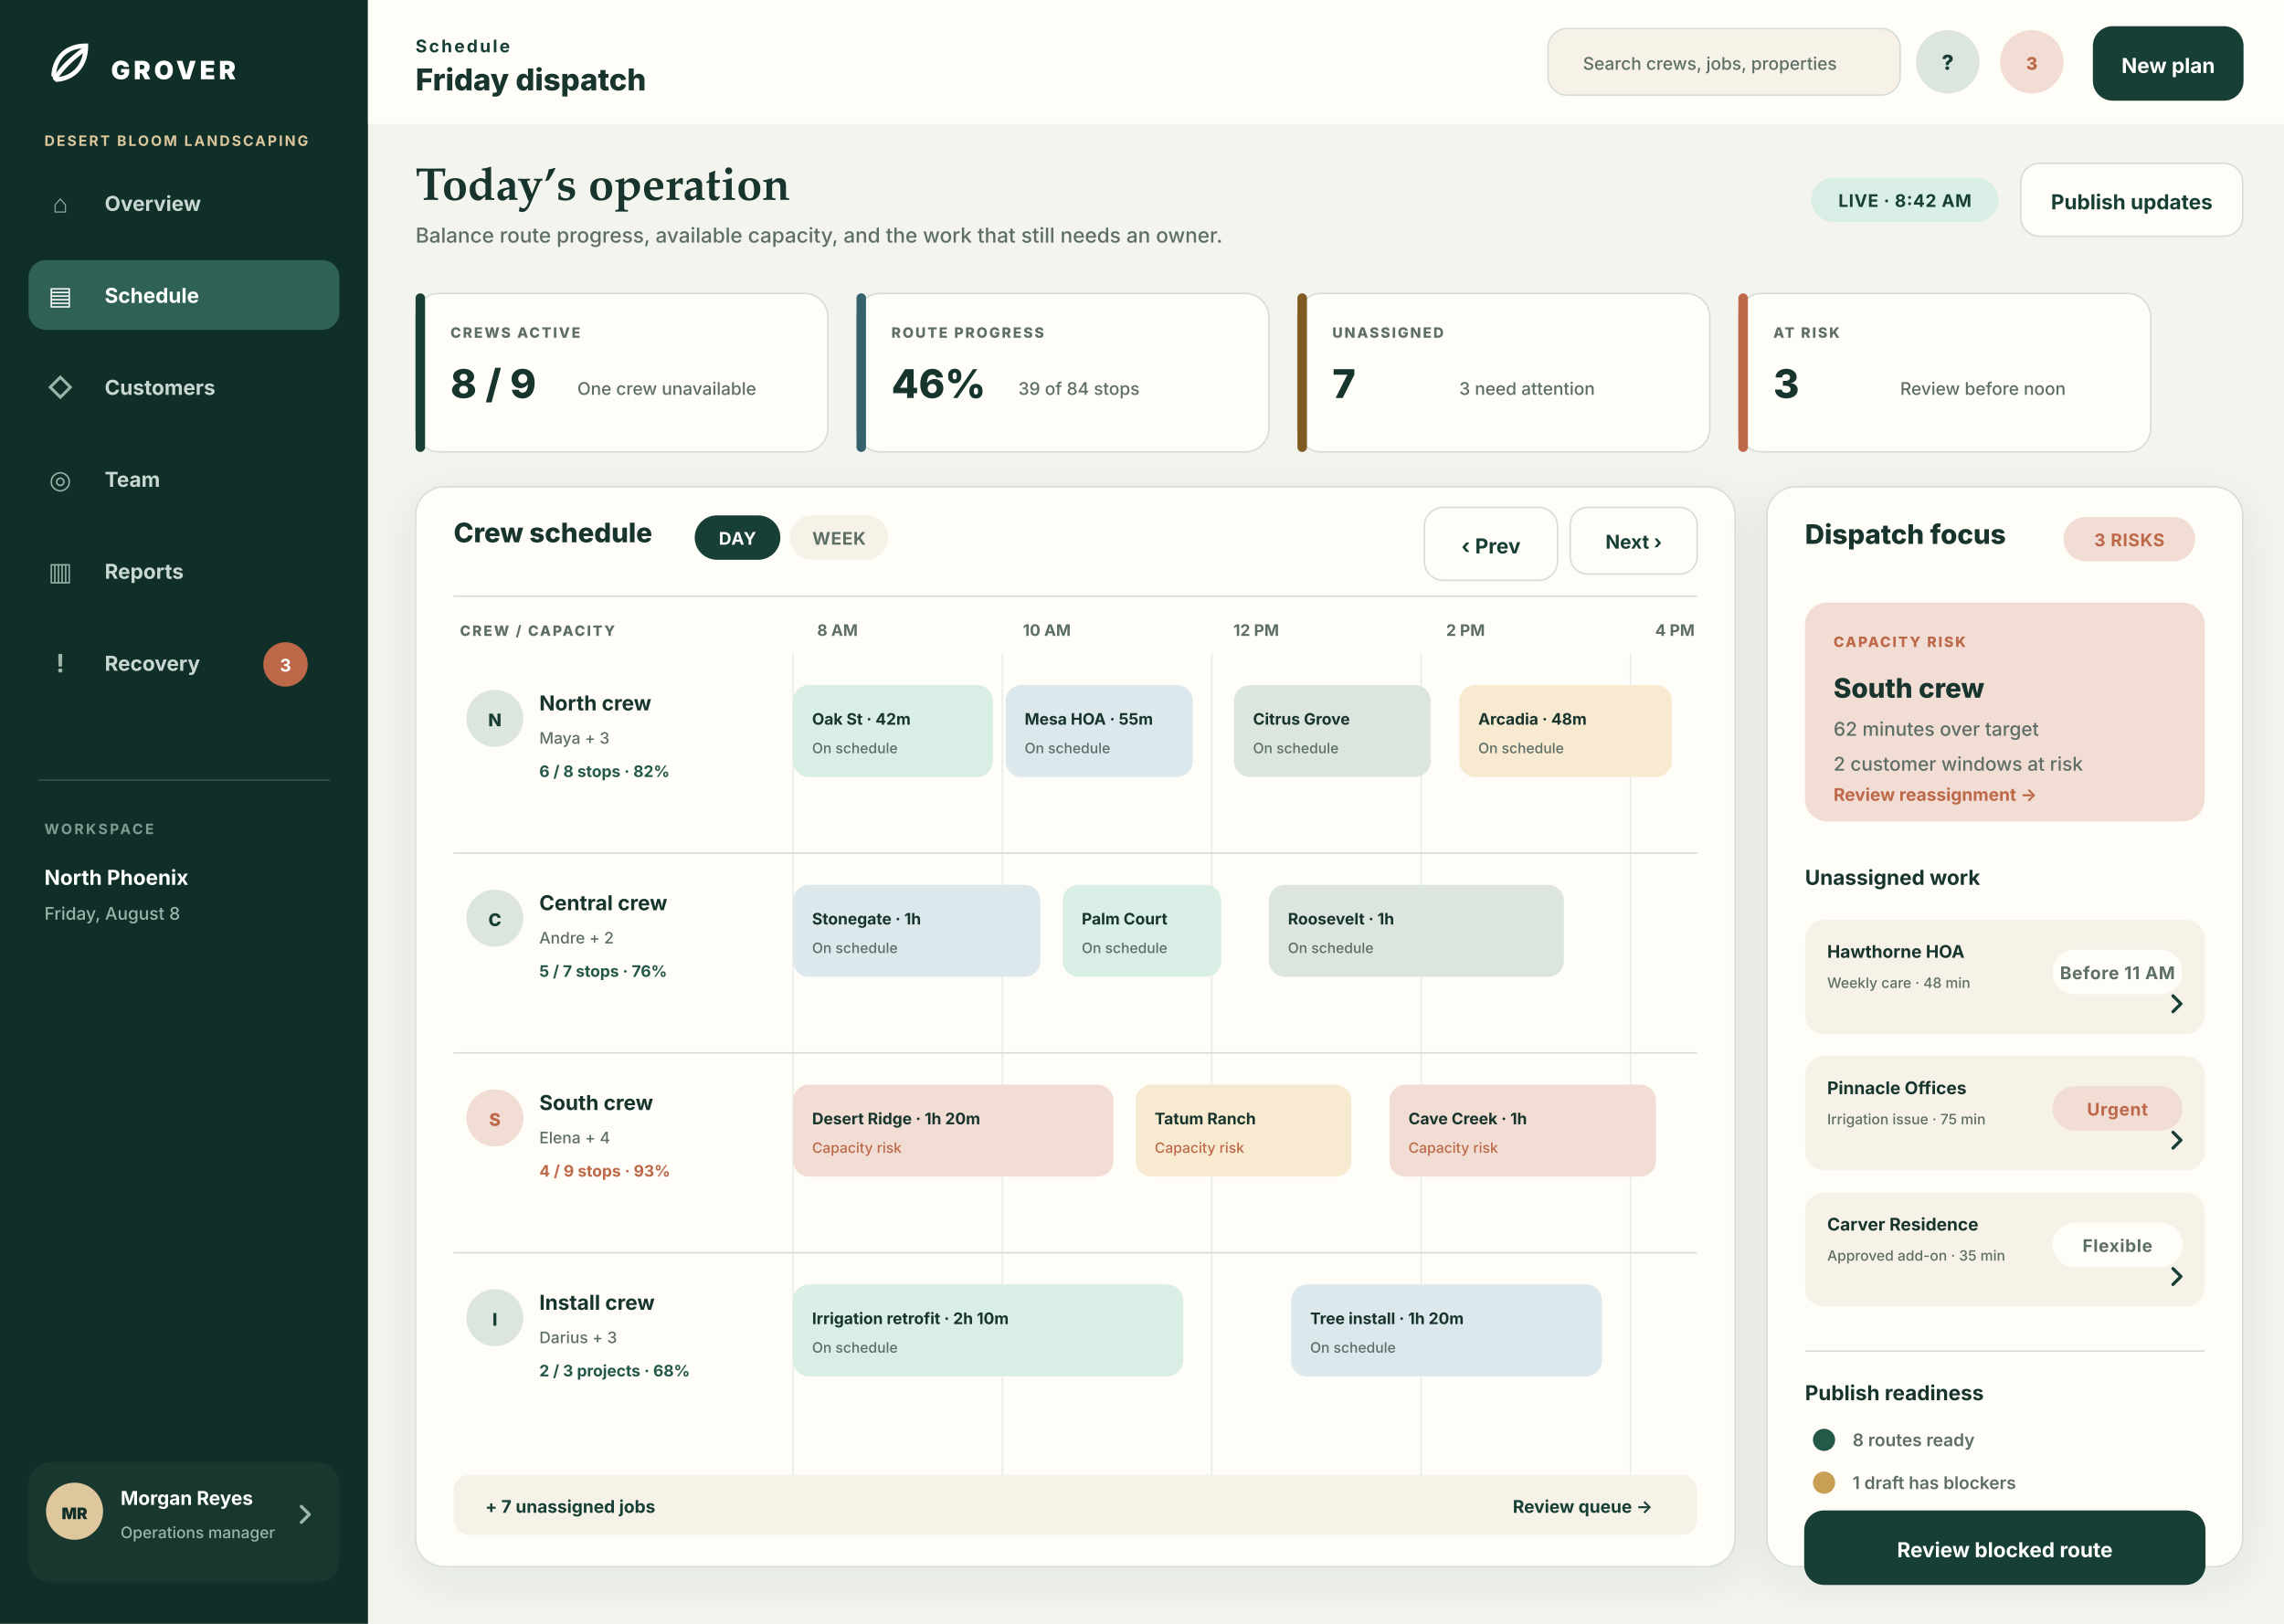
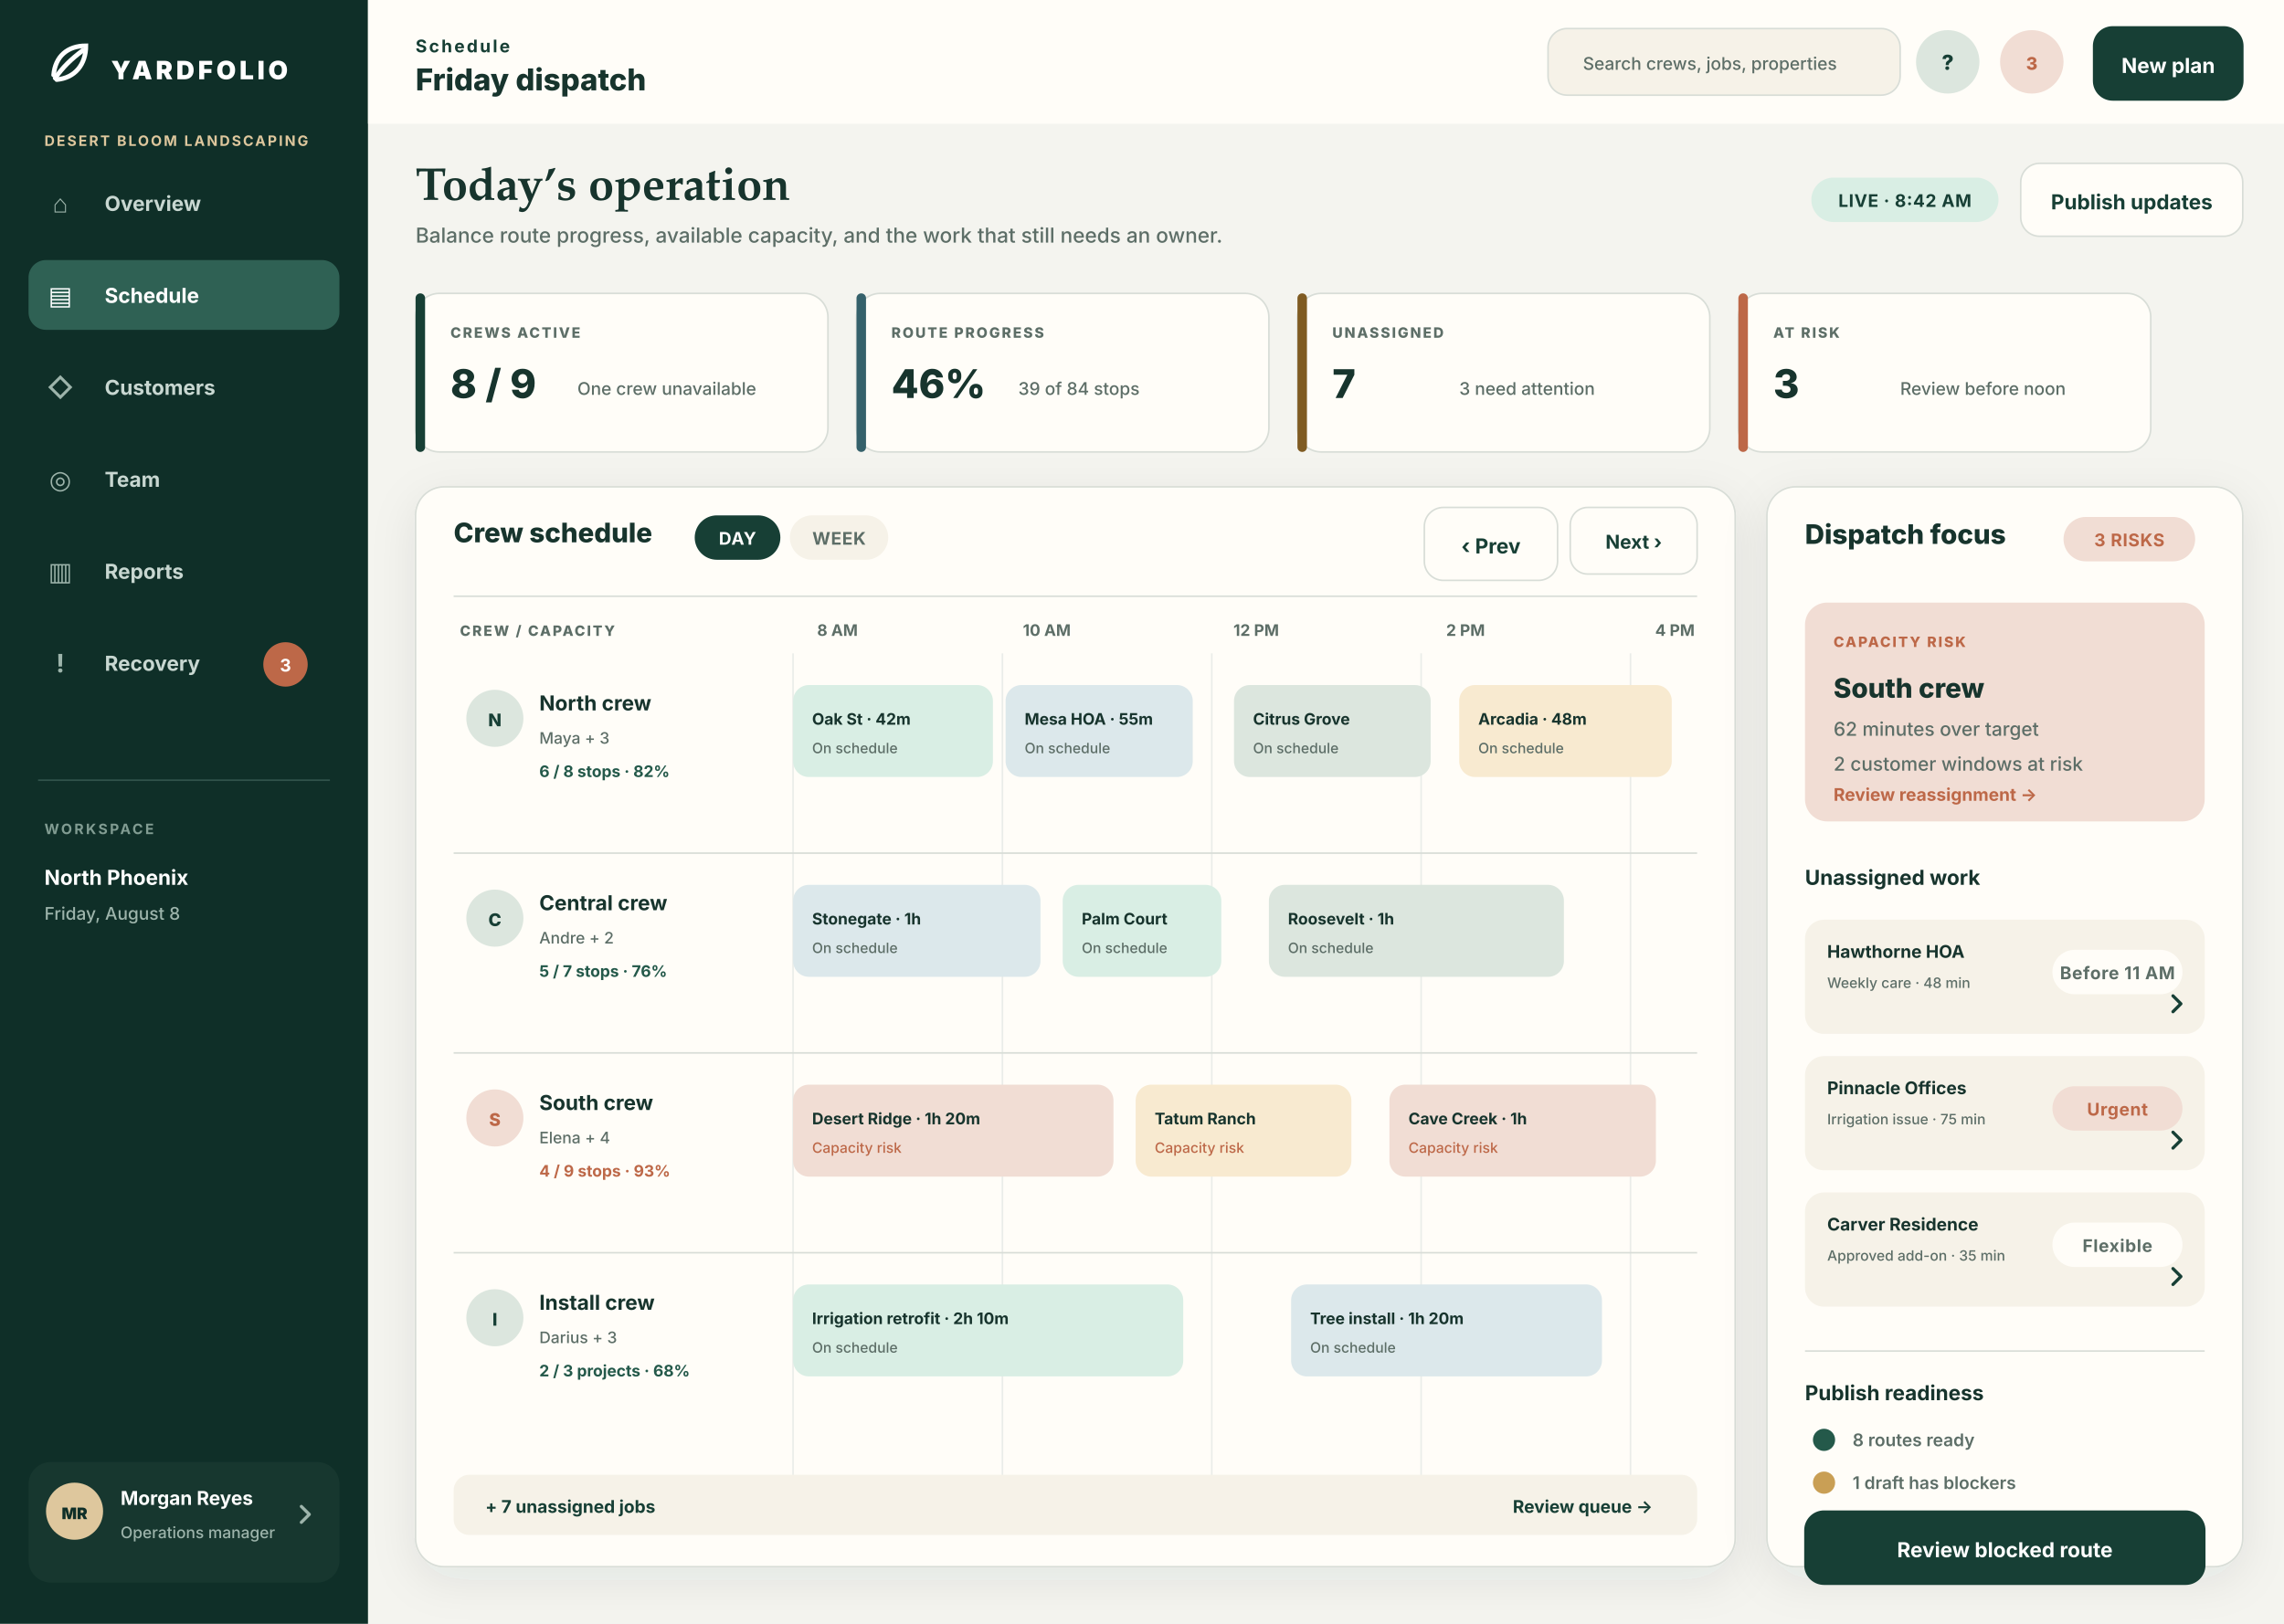
<svg xmlns="http://www.w3.org/2000/svg" width="1440" height="1024" viewBox="0 0 1440 1024" role="img" aria-labelledby="title desc">
  <defs>
    <filter id="app-shadow" x="-20%" y="-20%" width="140%" height="160%">
      <feDropShadow dx="0" dy="8" stdDeviation="14" flood-color="#173f35" flood-opacity=".08" />
    </filter>
  </defs>
  <rect width="1440" height="1024" fill="#f4f4ef" />
  <rect x="0" y="0" width="232" height="1024" rx="0" fill="#0f2f28" stroke="none" stroke-width="1" />
  <g transform="translate(28 25) scale(0.96875)">
    <path d="M6 23C7 11 15 4 27 4c0 12-7 21-19 22" fill="none" stroke="#ffffff" stroke-width="3" stroke-linecap="round" />
    <path d="M7 25c5-7 10-12 18-18" fill="none" stroke="#ffffff" stroke-width="3" stroke-linecap="round" />
  </g>
-   <text x="70" y="50" font-family="Inter, 'Segoe UI', Arial, sans-serif" font-size="16" font-weight="850" fill="#ffffff" text-anchor="start" letter-spacing="2.2">GROVER</text>
+   <text x="70" y="50" font-family="Inter, 'Segoe UI', Arial, sans-serif" font-size="16" font-weight="850" fill="#ffffff" text-anchor="start" letter-spacing="2.2">YARDFOLIO</text>
  <text x="28" y="92" font-family="Inter, 'Segoe UI', Arial, sans-serif" font-size="9" font-weight="750" fill="#dec79d" text-anchor="start" letter-spacing="1.2">DESERT BLOOM LANDSCAPING</text>
  <text x="38" y="134" font-family="Inter, 'Segoe UI', Arial, sans-serif" font-size="16" font-weight="750" fill="#9db4ab" text-anchor="middle" letter-spacing="0">⌂</text>
  <text x="66" y="133" font-family="Inter, 'Segoe UI', Arial, sans-serif" font-size="13" font-weight="700" fill="#c8d7d1" text-anchor="start" letter-spacing="0">Overview</text>
  <rect x="18" y="164" width="196" height="44" rx="11" fill="#2f6154" stroke="none" stroke-width="1" />
  <text x="38" y="192" font-family="Inter, 'Segoe UI', Arial, sans-serif" font-size="16" font-weight="750" fill="#ffffff" text-anchor="middle" letter-spacing="0">▤</text>
  <text x="66" y="191" font-family="Inter, 'Segoe UI', Arial, sans-serif" font-size="13" font-weight="700" fill="#ffffff" text-anchor="start" letter-spacing="0">Schedule</text>
  <text x="38" y="250" font-family="Inter, 'Segoe UI', Arial, sans-serif" font-size="16" font-weight="750" fill="#9db4ab" text-anchor="middle" letter-spacing="0">◇</text>
  <text x="66" y="249" font-family="Inter, 'Segoe UI', Arial, sans-serif" font-size="13" font-weight="700" fill="#c8d7d1" text-anchor="start" letter-spacing="0">Customers</text>
  <text x="38" y="308" font-family="Inter, 'Segoe UI', Arial, sans-serif" font-size="16" font-weight="750" fill="#9db4ab" text-anchor="middle" letter-spacing="0">◎</text>
  <text x="66" y="307" font-family="Inter, 'Segoe UI', Arial, sans-serif" font-size="13" font-weight="700" fill="#c8d7d1" text-anchor="start" letter-spacing="0">Team</text>
  <text x="38" y="366" font-family="Inter, 'Segoe UI', Arial, sans-serif" font-size="16" font-weight="750" fill="#9db4ab" text-anchor="middle" letter-spacing="0">▥</text>
  <text x="66" y="365" font-family="Inter, 'Segoe UI', Arial, sans-serif" font-size="13" font-weight="700" fill="#c8d7d1" text-anchor="start" letter-spacing="0">Reports</text>
  <text x="38" y="424" font-family="Inter, 'Segoe UI', Arial, sans-serif" font-size="16" font-weight="750" fill="#9db4ab" text-anchor="middle" letter-spacing="0">!</text>
  <text x="66" y="423" font-family="Inter, 'Segoe UI', Arial, sans-serif" font-size="13" font-weight="700" fill="#c8d7d1" text-anchor="start" letter-spacing="0">Recovery</text>
  <rect x="166" y="405" width="28" height="28" rx="14" fill="#bd6848" stroke="none" stroke-width="1" />
  <text x="180" y="423.5" font-family="Inter, 'Segoe UI', Arial, sans-serif" font-size="11" font-weight="750" fill="#ffffff" text-anchor="middle" letter-spacing="0.35">3</text>
  <line x1="24" y1="492" x2="208" y2="492" stroke="#31534b" stroke-width="1" />
  <text x="28" y="526" font-family="Inter, 'Segoe UI', Arial, sans-serif" font-size="9" font-weight="750" fill="#819c92" text-anchor="start" letter-spacing="1.4">WORKSPACE</text>
  <text x="28" y="558" font-family="Inter, 'Segoe UI', Arial, sans-serif" font-size="13" font-weight="650" fill="#ffffff" text-anchor="start" letter-spacing="0">North Phoenix</text>
  <text x="28" y="580" font-family="Inter, 'Segoe UI', Arial, sans-serif" font-size="11" font-weight="500" fill="#9db4ab" text-anchor="start" letter-spacing="0">Friday, August 8</text>
  <rect x="18" y="922" width="196" height="76" rx="14" fill="#17372f" stroke="none" stroke-width="1" />
  <circle cx="47" cy="953" r="18" fill="#dec79d" stroke="none" stroke-width="1" />
  <text x="47" y="958" font-family="Inter, 'Segoe UI', Arial, sans-serif" font-size="10" font-weight="850" fill="#0f2f28" text-anchor="middle" letter-spacing="0">MR</text>
  <text x="76" y="949" font-family="Inter, 'Segoe UI', Arial, sans-serif" font-size="12" font-weight="720" fill="#ffffff" text-anchor="start" letter-spacing="0">Morgan Reyes</text>
  <text x="76" y="970" font-family="Inter, 'Segoe UI', Arial, sans-serif" font-size="10" font-weight="500" fill="#9db4ab" text-anchor="start" letter-spacing="0">Operations manager</text>
  <path d="M190 950l5 5-5 5" fill="none" stroke="#9db4ab" stroke-width="2" stroke-linecap="round" stroke-linejoin="round" />
  <rect x="232" y="0" width="1208" height="78" rx="0" fill="#fffdf8" stroke="none" stroke-width="1" />
  <text x="262" y="33" font-family="Inter, 'Segoe UI', Arial, sans-serif" font-size="11" font-weight="750" fill="#173f35" text-anchor="start" letter-spacing="1.3">Schedule</text>
  <text x="262" y="57" font-family="Inter, 'Segoe UI', Arial, sans-serif" font-size="19" font-weight="760" fill="#17342d" text-anchor="start" letter-spacing="0">Friday dispatch</text>
  <rect x="976" y="18" width="222" height="42" rx="12" fill="#f6f2e8" stroke="#d8ddd7" stroke-width="1" />
  <text x="998" y="44" font-family="Inter, 'Segoe UI', Arial, sans-serif" font-size="11" font-weight="500" fill="#5d6e67" text-anchor="start" letter-spacing="0">Search crews, jobs, properties</text>
  <circle cx="1228" cy="39" r="20" fill="#dce6de" stroke="none" stroke-width="1" />
  <text x="1228" y="44" font-family="Inter, 'Segoe UI', Arial, sans-serif" font-size="13" font-weight="800" fill="#173f35" text-anchor="middle" letter-spacing="0">?</text>
  <circle cx="1281" cy="39" r="20" fill="#f1ddd4" stroke="none" stroke-width="1" />
  <text x="1281" y="44" font-family="Inter, 'Segoe UI', Arial, sans-serif" font-size="11" font-weight="800" fill="#bd6848" text-anchor="middle" letter-spacing="0">3</text>
  <rect x="1320" y="17" width="94" height="46" rx="12" fill="#173f35" stroke="#173f35" stroke-width="1" />
  <text x="1367" y="46" font-family="Inter, 'Segoe UI', Arial, sans-serif" font-size="13" font-weight="750" fill="#ffffff" text-anchor="middle" letter-spacing="0">New plan</text>
  <text x="262" y="126" font-family="'Iowan Old Style', 'Palatino Linotype', Georgia, serif" font-size="29" font-weight="620" fill="#17342d" text-anchor="start" letter-spacing="0">Today’s operation</text>
  <text x="262" y="153" font-family="Inter, 'Segoe UI', Arial, sans-serif" font-size="13" font-weight="500" fill="#5d6e67" text-anchor="start" letter-spacing="0">Balance route progress, available capacity, and the work that still needs an owner.</text>
  <rect x="1142" y="112" width="118" height="28" rx="14" fill="#d9eee4" stroke="none" stroke-width="1" />
  <text x="1201" y="130.5" font-family="Inter, 'Segoe UI', Arial, sans-serif" font-size="11" font-weight="750" fill="#173f35" text-anchor="middle" letter-spacing="0.35">LIVE · 8:42 AM</text>
  <rect x="1274" y="103" width="140" height="46" rx="12" fill="#fffdf8" stroke="#d8ddd7" stroke-width="1" />
  <text x="1344" y="132" font-family="Inter, 'Segoe UI', Arial, sans-serif" font-size="13" font-weight="750" fill="#173f35" text-anchor="middle" letter-spacing="0">Publish updates</text>
  <rect x="262" y="185" width="260" height="100" rx="15" fill="#fffdf8" stroke="#d8ddd7" stroke-width="1" />
  <rect x="262" y="185" width="6" height="100" rx="3" fill="#173f35" stroke="none" stroke-width="1" />
  <text x="284" y="213" font-family="Inter, 'Segoe UI', Arial, sans-serif" font-size="9" font-weight="800" fill="#5d6e67" text-anchor="start" letter-spacing="1.1">CREWS ACTIVE</text>
  <text x="284" y="251" font-family="Inter, 'Segoe UI', Arial, sans-serif" font-size="25" font-weight="780" fill="#17342d" text-anchor="start" letter-spacing="0">8 / 9</text>
  <text x="364" y="249" font-family="Inter, 'Segoe UI', Arial, sans-serif" font-size="11" font-weight="550" fill="#5d6e67" text-anchor="start" letter-spacing="0">One crew unavailable</text>
  <rect x="540" y="185" width="260" height="100" rx="15" fill="#fffdf8" stroke="#d8ddd7" stroke-width="1" />
  <rect x="540" y="185" width="6" height="100" rx="3" fill="#35616b" stroke="none" stroke-width="1" />
  <text x="562" y="213" font-family="Inter, 'Segoe UI', Arial, sans-serif" font-size="9" font-weight="800" fill="#5d6e67" text-anchor="start" letter-spacing="1.1">ROUTE PROGRESS</text>
  <text x="562" y="251" font-family="Inter, 'Segoe UI', Arial, sans-serif" font-size="25" font-weight="780" fill="#17342d" text-anchor="start" letter-spacing="0">46%</text>
  <text x="642" y="249" font-family="Inter, 'Segoe UI', Arial, sans-serif" font-size="11" font-weight="550" fill="#5d6e67" text-anchor="start" letter-spacing="0">39 of 84 stops</text>
  <rect x="818" y="185" width="260" height="100" rx="15" fill="#fffdf8" stroke="#d8ddd7" stroke-width="1" />
  <rect x="818" y="185" width="6" height="100" rx="3" fill="#7f5b22" stroke="none" stroke-width="1" />
  <text x="840" y="213" font-family="Inter, 'Segoe UI', Arial, sans-serif" font-size="9" font-weight="800" fill="#5d6e67" text-anchor="start" letter-spacing="1.1">UNASSIGNED</text>
  <text x="840" y="251" font-family="Inter, 'Segoe UI', Arial, sans-serif" font-size="25" font-weight="780" fill="#17342d" text-anchor="start" letter-spacing="0">7</text>
  <text x="920" y="249" font-family="Inter, 'Segoe UI', Arial, sans-serif" font-size="11" font-weight="550" fill="#5d6e67" text-anchor="start" letter-spacing="0">3 need attention</text>
  <rect x="1096" y="185" width="260" height="100" rx="15" fill="#fffdf8" stroke="#d8ddd7" stroke-width="1" />
  <rect x="1096" y="185" width="6" height="100" rx="3" fill="#bd6848" stroke="none" stroke-width="1" />
  <text x="1118" y="213" font-family="Inter, 'Segoe UI', Arial, sans-serif" font-size="9" font-weight="800" fill="#5d6e67" text-anchor="start" letter-spacing="1.1">AT RISK</text>
  <text x="1118" y="251" font-family="Inter, 'Segoe UI', Arial, sans-serif" font-size="25" font-weight="780" fill="#17342d" text-anchor="start" letter-spacing="0">3</text>
  <text x="1198" y="249" font-family="Inter, 'Segoe UI', Arial, sans-serif" font-size="11" font-weight="550" fill="#5d6e67" text-anchor="start" letter-spacing="0">Review before noon</text>
  <g filter="url(#app-shadow)">
    <rect x="262" y="307" width="832" height="681" rx="18" fill="#fffdf8" stroke="#d8ddd7" stroke-width="1" />
  </g>
  <text x="286" y="342" font-family="Inter, 'Segoe UI', Arial, sans-serif" font-size="17" font-weight="760" fill="#17342d" text-anchor="start" letter-spacing="0">Crew schedule</text>
  <rect x="438" y="325" width="54" height="28" rx="14" fill="#173f35" stroke="none" stroke-width="1" />
  <text x="465" y="343.5" font-family="Inter, 'Segoe UI', Arial, sans-serif" font-size="11" font-weight="750" fill="#ffffff" text-anchor="middle" letter-spacing="0.35">DAY</text>
  <rect x="498" y="325" width="62" height="28" rx="14" fill="#f6f2e8" stroke="none" stroke-width="1" />
  <text x="529" y="343.5" font-family="Inter, 'Segoe UI', Arial, sans-serif" font-size="11" font-weight="750" fill="#5d6e67" text-anchor="middle" letter-spacing="0.35">WEEK</text>
  <rect x="898" y="320" width="84" height="46" rx="12" fill="#fffdf8" stroke="#d8ddd7" stroke-width="1" />
  <text x="940" y="349" font-family="Inter, 'Segoe UI', Arial, sans-serif" font-size="13" font-weight="750" fill="#173f35" text-anchor="middle" letter-spacing="0">‹  Prev</text>
  <rect x="990" y="320" width="80" height="42" rx="11" fill="#fffdf8" stroke="#d8ddd7" stroke-width="1" />
  <text x="1030" y="346" font-family="Inter, 'Segoe UI', Arial, sans-serif" font-size="12" font-weight="700" fill="#173f35" text-anchor="middle" letter-spacing="0">Next  ›</text>
  <line x1="286" y1="376" x2="1070" y2="376" stroke="#d8ddd7" stroke-width="1" />
  <text x="290" y="401" font-family="Inter, 'Segoe UI', Arial, sans-serif" font-size="9" font-weight="800" fill="#5d6e67" text-anchor="start" letter-spacing="1.1">CREW / CAPACITY</text>
  <text x="528" y="401" font-family="Inter, 'Segoe UI', Arial, sans-serif" font-size="10" font-weight="650" fill="#5d6e67" text-anchor="middle" letter-spacing="0">8 AM</text>
  <text x="660" y="401" font-family="Inter, 'Segoe UI', Arial, sans-serif" font-size="10" font-weight="650" fill="#5d6e67" text-anchor="middle" letter-spacing="0">10 AM</text>
  <text x="792" y="401" font-family="Inter, 'Segoe UI', Arial, sans-serif" font-size="10" font-weight="650" fill="#5d6e67" text-anchor="middle" letter-spacing="0">12 PM</text>
  <text x="924" y="401" font-family="Inter, 'Segoe UI', Arial, sans-serif" font-size="10" font-weight="650" fill="#5d6e67" text-anchor="middle" letter-spacing="0">2 PM</text>
  <text x="1056" y="401" font-family="Inter, 'Segoe UI', Arial, sans-serif" font-size="10" font-weight="650" fill="#5d6e67" text-anchor="middle" letter-spacing="0">4 PM</text>
  <line x1="500" y1="412" x2="500" y2="954" stroke="#eaede9" stroke-width="1" />
  <line x1="632" y1="412" x2="632" y2="954" stroke="#eaede9" stroke-width="1" />
  <line x1="764" y1="412" x2="764" y2="954" stroke="#eaede9" stroke-width="1" />
  <line x1="896" y1="412" x2="896" y2="954" stroke="#eaede9" stroke-width="1" />
  <line x1="1028" y1="412" x2="1028" y2="954" stroke="#eaede9" stroke-width="1" />
  <circle cx="312" cy="453" r="18" fill="#dce6de" stroke="none" stroke-width="1" />
  <text x="312" y="458" font-family="Inter, 'Segoe UI', Arial, sans-serif" font-size="11" font-weight="800" fill="#173f35" text-anchor="middle" letter-spacing="0">N</text>
  <text x="340" y="448" font-family="Inter, 'Segoe UI', Arial, sans-serif" font-size="13" font-weight="740" fill="#17342d" text-anchor="start" letter-spacing="0">North crew</text>
  <text x="340" y="469" font-family="Inter, 'Segoe UI', Arial, sans-serif" font-size="10" font-weight="550" fill="#5d6e67" text-anchor="start" letter-spacing="0">Maya + 3</text>
  <text x="340" y="490" font-family="Inter, 'Segoe UI', Arial, sans-serif" font-size="10" font-weight="650" fill="#24594a" text-anchor="start" letter-spacing="0">6 / 8 stops · 82%</text>
  <rect x="500" y="432" width="126" height="58" rx="10" fill="#d9eee4" stroke="none" stroke-width="1" />
  <text x="512" y="457" font-family="Inter, 'Segoe UI', Arial, sans-serif" font-size="10" font-weight="720" fill="#17342d" text-anchor="start" letter-spacing="0">Oak St · 42m</text>
  <text x="512" y="475" font-family="Inter, 'Segoe UI', Arial, sans-serif" font-size="9" font-weight="550" fill="#5d6e67" text-anchor="start" letter-spacing="0">On schedule</text>
  <rect x="634" y="432" width="118" height="58" rx="10" fill="#dce8eb" stroke="none" stroke-width="1" />
  <text x="646" y="457" font-family="Inter, 'Segoe UI', Arial, sans-serif" font-size="10" font-weight="720" fill="#17342d" text-anchor="start" letter-spacing="0">Mesa HOA · 55m</text>
  <text x="646" y="475" font-family="Inter, 'Segoe UI', Arial, sans-serif" font-size="9" font-weight="550" fill="#5d6e67" text-anchor="start" letter-spacing="0">On schedule</text>
  <rect x="778" y="432" width="124" height="58" rx="10" fill="#dce6de" stroke="none" stroke-width="1" />
  <text x="790" y="457" font-family="Inter, 'Segoe UI', Arial, sans-serif" font-size="10" font-weight="720" fill="#17342d" text-anchor="start" letter-spacing="0">Citrus Grove</text>
  <text x="790" y="475" font-family="Inter, 'Segoe UI', Arial, sans-serif" font-size="9" font-weight="550" fill="#5d6e67" text-anchor="start" letter-spacing="0">On schedule</text>
  <rect x="920" y="432" width="134" height="58" rx="10" fill="#f8ead0" stroke="none" stroke-width="1" />
  <text x="932" y="457" font-family="Inter, 'Segoe UI', Arial, sans-serif" font-size="10" font-weight="720" fill="#17342d" text-anchor="start" letter-spacing="0">Arcadia · 48m</text>
  <text x="932" y="475" font-family="Inter, 'Segoe UI', Arial, sans-serif" font-size="9" font-weight="550" fill="#5d6e67" text-anchor="start" letter-spacing="0">On schedule</text>
  <line x1="286" y1="538" x2="1070" y2="538" stroke="#d8ddd7" stroke-width="1" />
  <circle cx="312" cy="579" r="18" fill="#dce6de" stroke="none" stroke-width="1" />
  <text x="312" y="584" font-family="Inter, 'Segoe UI', Arial, sans-serif" font-size="11" font-weight="800" fill="#173f35" text-anchor="middle" letter-spacing="0">C</text>
  <text x="340" y="574" font-family="Inter, 'Segoe UI', Arial, sans-serif" font-size="13" font-weight="740" fill="#17342d" text-anchor="start" letter-spacing="0">Central crew</text>
  <text x="340" y="595" font-family="Inter, 'Segoe UI', Arial, sans-serif" font-size="10" font-weight="550" fill="#5d6e67" text-anchor="start" letter-spacing="0">Andre + 2</text>
  <text x="340" y="616" font-family="Inter, 'Segoe UI', Arial, sans-serif" font-size="10" font-weight="650" fill="#24594a" text-anchor="start" letter-spacing="0">5 / 7 stops · 76%</text>
  <rect x="500" y="558" width="156" height="58" rx="10" fill="#dce8eb" stroke="none" stroke-width="1" />
  <text x="512" y="583" font-family="Inter, 'Segoe UI', Arial, sans-serif" font-size="10" font-weight="720" fill="#17342d" text-anchor="start" letter-spacing="0">Stonegate · 1h</text>
  <text x="512" y="601" font-family="Inter, 'Segoe UI', Arial, sans-serif" font-size="9" font-weight="550" fill="#5d6e67" text-anchor="start" letter-spacing="0">On schedule</text>
  <rect x="670" y="558" width="100" height="58" rx="10" fill="#d9eee4" stroke="none" stroke-width="1" />
  <text x="682" y="583" font-family="Inter, 'Segoe UI', Arial, sans-serif" font-size="10" font-weight="720" fill="#17342d" text-anchor="start" letter-spacing="0">Palm Court</text>
  <text x="682" y="601" font-family="Inter, 'Segoe UI', Arial, sans-serif" font-size="9" font-weight="550" fill="#5d6e67" text-anchor="start" letter-spacing="0">On schedule</text>
  <rect x="800" y="558" width="186" height="58" rx="10" fill="#dce6de" stroke="none" stroke-width="1" />
  <text x="812" y="583" font-family="Inter, 'Segoe UI', Arial, sans-serif" font-size="10" font-weight="720" fill="#17342d" text-anchor="start" letter-spacing="0">Roosevelt · 1h</text>
  <text x="812" y="601" font-family="Inter, 'Segoe UI', Arial, sans-serif" font-size="9" font-weight="550" fill="#5d6e67" text-anchor="start" letter-spacing="0">On schedule</text>
  <line x1="286" y1="664" x2="1070" y2="664" stroke="#d8ddd7" stroke-width="1" />
  <circle cx="312" cy="705" r="18" fill="#f1ddd4" stroke="none" stroke-width="1" />
  <text x="312" y="710" font-family="Inter, 'Segoe UI', Arial, sans-serif" font-size="11" font-weight="800" fill="#bd6848" text-anchor="middle" letter-spacing="0">S</text>
  <text x="340" y="700" font-family="Inter, 'Segoe UI', Arial, sans-serif" font-size="13" font-weight="740" fill="#17342d" text-anchor="start" letter-spacing="0">South crew</text>
  <text x="340" y="721" font-family="Inter, 'Segoe UI', Arial, sans-serif" font-size="10" font-weight="550" fill="#5d6e67" text-anchor="start" letter-spacing="0">Elena + 4</text>
  <text x="340" y="742" font-family="Inter, 'Segoe UI', Arial, sans-serif" font-size="10" font-weight="650" fill="#bd6848" text-anchor="start" letter-spacing="0">4 / 9 stops · 93%</text>
  <rect x="500" y="684" width="202" height="58" rx="10" fill="#f1ddd4" stroke="none" stroke-width="1" />
  <text x="512" y="709" font-family="Inter, 'Segoe UI', Arial, sans-serif" font-size="10" font-weight="720" fill="#17342d" text-anchor="start" letter-spacing="0">Desert Ridge · 1h 20m</text>
  <text x="512" y="727" font-family="Inter, 'Segoe UI', Arial, sans-serif" font-size="9" font-weight="550" fill="#bd6848" text-anchor="start" letter-spacing="0">Capacity risk</text>
  <rect x="716" y="684" width="136" height="58" rx="10" fill="#f8ead0" stroke="none" stroke-width="1" />
  <text x="728" y="709" font-family="Inter, 'Segoe UI', Arial, sans-serif" font-size="10" font-weight="720" fill="#17342d" text-anchor="start" letter-spacing="0">Tatum Ranch</text>
  <text x="728" y="727" font-family="Inter, 'Segoe UI', Arial, sans-serif" font-size="9" font-weight="550" fill="#bd6848" text-anchor="start" letter-spacing="0">Capacity risk</text>
  <rect x="876" y="684" width="168" height="58" rx="10" fill="#f1ddd4" stroke="none" stroke-width="1" />
  <text x="888" y="709" font-family="Inter, 'Segoe UI', Arial, sans-serif" font-size="10" font-weight="720" fill="#17342d" text-anchor="start" letter-spacing="0">Cave Creek · 1h</text>
  <text x="888" y="727" font-family="Inter, 'Segoe UI', Arial, sans-serif" font-size="9" font-weight="550" fill="#bd6848" text-anchor="start" letter-spacing="0">Capacity risk</text>
  <line x1="286" y1="790" x2="1070" y2="790" stroke="#d8ddd7" stroke-width="1" />
  <circle cx="312" cy="831" r="18" fill="#dce6de" stroke="none" stroke-width="1" />
  <text x="312" y="836" font-family="Inter, 'Segoe UI', Arial, sans-serif" font-size="11" font-weight="800" fill="#173f35" text-anchor="middle" letter-spacing="0">I</text>
  <text x="340" y="826" font-family="Inter, 'Segoe UI', Arial, sans-serif" font-size="13" font-weight="740" fill="#17342d" text-anchor="start" letter-spacing="0">Install crew</text>
  <text x="340" y="847" font-family="Inter, 'Segoe UI', Arial, sans-serif" font-size="10" font-weight="550" fill="#5d6e67" text-anchor="start" letter-spacing="0">Darius + 3</text>
  <text x="340" y="868" font-family="Inter, 'Segoe UI', Arial, sans-serif" font-size="10" font-weight="650" fill="#24594a" text-anchor="start" letter-spacing="0">2 / 3 projects · 68%</text>
  <rect x="500" y="810" width="246" height="58" rx="10" fill="#d9eee4" stroke="none" stroke-width="1" />
  <text x="512" y="835" font-family="Inter, 'Segoe UI', Arial, sans-serif" font-size="10" font-weight="720" fill="#17342d" text-anchor="start" letter-spacing="0">Irrigation retrofit · 2h 10m</text>
  <text x="512" y="853" font-family="Inter, 'Segoe UI', Arial, sans-serif" font-size="9" font-weight="550" fill="#5d6e67" text-anchor="start" letter-spacing="0">On schedule</text>
  <rect x="814" y="810" width="196" height="58" rx="10" fill="#dce8eb" stroke="none" stroke-width="1" />
  <text x="826" y="835" font-family="Inter, 'Segoe UI', Arial, sans-serif" font-size="10" font-weight="720" fill="#17342d" text-anchor="start" letter-spacing="0">Tree install · 1h 20m</text>
  <text x="826" y="853" font-family="Inter, 'Segoe UI', Arial, sans-serif" font-size="9" font-weight="550" fill="#5d6e67" text-anchor="start" letter-spacing="0">On schedule</text>
  <rect x="286" y="930" width="784" height="38" rx="10" fill="#f6f2e8" stroke="none" stroke-width="1" />
  <text x="306" y="954" font-family="Inter, 'Segoe UI', Arial, sans-serif" font-size="11" font-weight="750" fill="#173f35" text-anchor="start" letter-spacing="0">+  7 unassigned jobs</text>
  <text x="1042" y="954" font-family="Inter, 'Segoe UI', Arial, sans-serif" font-size="11" font-weight="750" fill="#173f35" text-anchor="end" letter-spacing="0">Review queue →</text>
  <g filter="url(#app-shadow)">
    <rect x="1114" y="307" width="300" height="681" rx="18" fill="#fffdf8" stroke="#d8ddd7" stroke-width="1" />
  </g>
  <text x="1138" y="343" font-family="Inter, 'Segoe UI', Arial, sans-serif" font-size="17" font-weight="760" fill="#17342d" text-anchor="start" letter-spacing="0">Dispatch focus</text>
  <rect x="1301" y="326" width="83" height="28" rx="14" fill="#f1ddd4" stroke="none" stroke-width="1" />
  <text x="1342.5" y="344.5" font-family="Inter, 'Segoe UI', Arial, sans-serif" font-size="11" font-weight="750" fill="#bd6848" text-anchor="middle" letter-spacing="0.35">3 RISKS</text>
  <rect x="1138" y="380" width="252" height="138" rx="14" fill="#f1ddd4" stroke="none" stroke-width="1" />
  <text x="1156" y="408" font-family="Inter, 'Segoe UI', Arial, sans-serif" font-size="9" font-weight="800" fill="#bd6848" text-anchor="start" letter-spacing="1.1">CAPACITY RISK</text>
  <text x="1156" y="440" font-family="Inter, 'Segoe UI', Arial, sans-serif" font-size="17" font-weight="760" fill="#17342d" text-anchor="start" letter-spacing="0">South crew</text>
  <text x="1156" y="464" font-family="Inter, 'Segoe UI', Arial, sans-serif" font-size="12" font-weight="550" fill="#5d6e67" text-anchor="start" letter-spacing="0">62 minutes over target</text>
  <text x="1156" y="486" font-family="Inter, 'Segoe UI', Arial, sans-serif" font-size="12" font-weight="550" fill="#5d6e67" text-anchor="start" letter-spacing="0">2 customer windows at risk</text>
  <text x="1156" y="505" font-family="Inter, 'Segoe UI', Arial, sans-serif" font-size="11" font-weight="750" fill="#bd6848" text-anchor="start" letter-spacing="0">Review reassignment  →</text>
  <text x="1138" y="558" font-family="Inter, 'Segoe UI', Arial, sans-serif" font-size="13" font-weight="740" fill="#17342d" text-anchor="start" letter-spacing="0">Unassigned work</text>
  <rect x="1138" y="580" width="252" height="72" rx="12" fill="#f6f2e8" stroke="none" stroke-width="1" />
  <text x="1152" y="604" font-family="Inter, 'Segoe UI', Arial, sans-serif" font-size="11" font-weight="740" fill="#17342d" text-anchor="start" letter-spacing="0">Hawthorne HOA</text>
  <text x="1152" y="623" font-family="Inter, 'Segoe UI', Arial, sans-serif" font-size="9" font-weight="500" fill="#5d6e67" text-anchor="start" letter-spacing="0">Weekly care · 48 min</text>
  <rect x="1294" y="599" width="82" height="28" rx="14" fill="#fffdf8" stroke="none" stroke-width="1" />
  <text x="1335" y="617.5" font-family="Inter, 'Segoe UI', Arial, sans-serif" font-size="11" font-weight="750" fill="#5d6e67" text-anchor="middle" letter-spacing="0.35">Before 11 AM</text>
  <path d="M1370 628l5 5-5 5" fill="none" stroke="#173f35" stroke-width="2" stroke-linecap="round" stroke-linejoin="round" />
  <rect x="1138" y="666" width="252" height="72" rx="12" fill="#f6f2e8" stroke="none" stroke-width="1" />
  <text x="1152" y="690" font-family="Inter, 'Segoe UI', Arial, sans-serif" font-size="11" font-weight="740" fill="#17342d" text-anchor="start" letter-spacing="0">Pinnacle Offices</text>
  <text x="1152" y="709" font-family="Inter, 'Segoe UI', Arial, sans-serif" font-size="9" font-weight="500" fill="#5d6e67" text-anchor="start" letter-spacing="0">Irrigation issue · 75 min</text>
  <rect x="1294" y="685" width="82" height="28" rx="14" fill="#f1ddd4" stroke="none" stroke-width="1" />
  <text x="1335" y="703.5" font-family="Inter, 'Segoe UI', Arial, sans-serif" font-size="11" font-weight="750" fill="#bd6848" text-anchor="middle" letter-spacing="0.35">Urgent</text>
  <path d="M1370 714l5 5-5 5" fill="none" stroke="#173f35" stroke-width="2" stroke-linecap="round" stroke-linejoin="round" />
  <rect x="1138" y="752" width="252" height="72" rx="12" fill="#f6f2e8" stroke="none" stroke-width="1" />
  <text x="1152" y="776" font-family="Inter, 'Segoe UI', Arial, sans-serif" font-size="11" font-weight="740" fill="#17342d" text-anchor="start" letter-spacing="0">Carver Residence</text>
  <text x="1152" y="795" font-family="Inter, 'Segoe UI', Arial, sans-serif" font-size="9" font-weight="500" fill="#5d6e67" text-anchor="start" letter-spacing="0">Approved add-on · 35 min</text>
  <rect x="1294" y="771" width="82" height="28" rx="14" fill="#fffdf8" stroke="none" stroke-width="1" />
  <text x="1335" y="789.5" font-family="Inter, 'Segoe UI', Arial, sans-serif" font-size="11" font-weight="750" fill="#5d6e67" text-anchor="middle" letter-spacing="0.35">Flexible</text>
  <path d="M1370 800l5 5-5 5" fill="none" stroke="#173f35" stroke-width="2" stroke-linecap="round" stroke-linejoin="round" />
  <line x1="1138" y1="852" x2="1390" y2="852" stroke="#d8ddd7" stroke-width="1" />
  <text x="1138" y="883" font-family="Inter, 'Segoe UI', Arial, sans-serif" font-size="13" font-weight="740" fill="#17342d" text-anchor="start" letter-spacing="0">Publish readiness</text>
  <circle cx="1150" cy="908" r="7" fill="#24594a" stroke="none" stroke-width="1" />
  <text x="1168" y="912" font-family="Inter, 'Segoe UI', Arial, sans-serif" font-size="11" font-weight="600" fill="#5d6e67" text-anchor="start" letter-spacing="0">8 routes ready</text>
  <circle cx="1150" cy="935" r="7" fill="#c99f55" stroke="none" stroke-width="1" />
  <text x="1168" y="939" font-family="Inter, 'Segoe UI', Arial, sans-serif" font-size="11" font-weight="600" fill="#5d6e67" text-anchor="start" letter-spacing="0">1 draft has blockers</text>
  <rect x="1138" y="953" width="252" height="46" rx="12" fill="#173f35" stroke="#173f35" stroke-width="1" />
  <text x="1264" y="982" font-family="Inter, 'Segoe UI', Arial, sans-serif" font-size="13" font-weight="750" fill="#ffffff" text-anchor="middle" letter-spacing="0">Review blocked route</text>
</svg>
